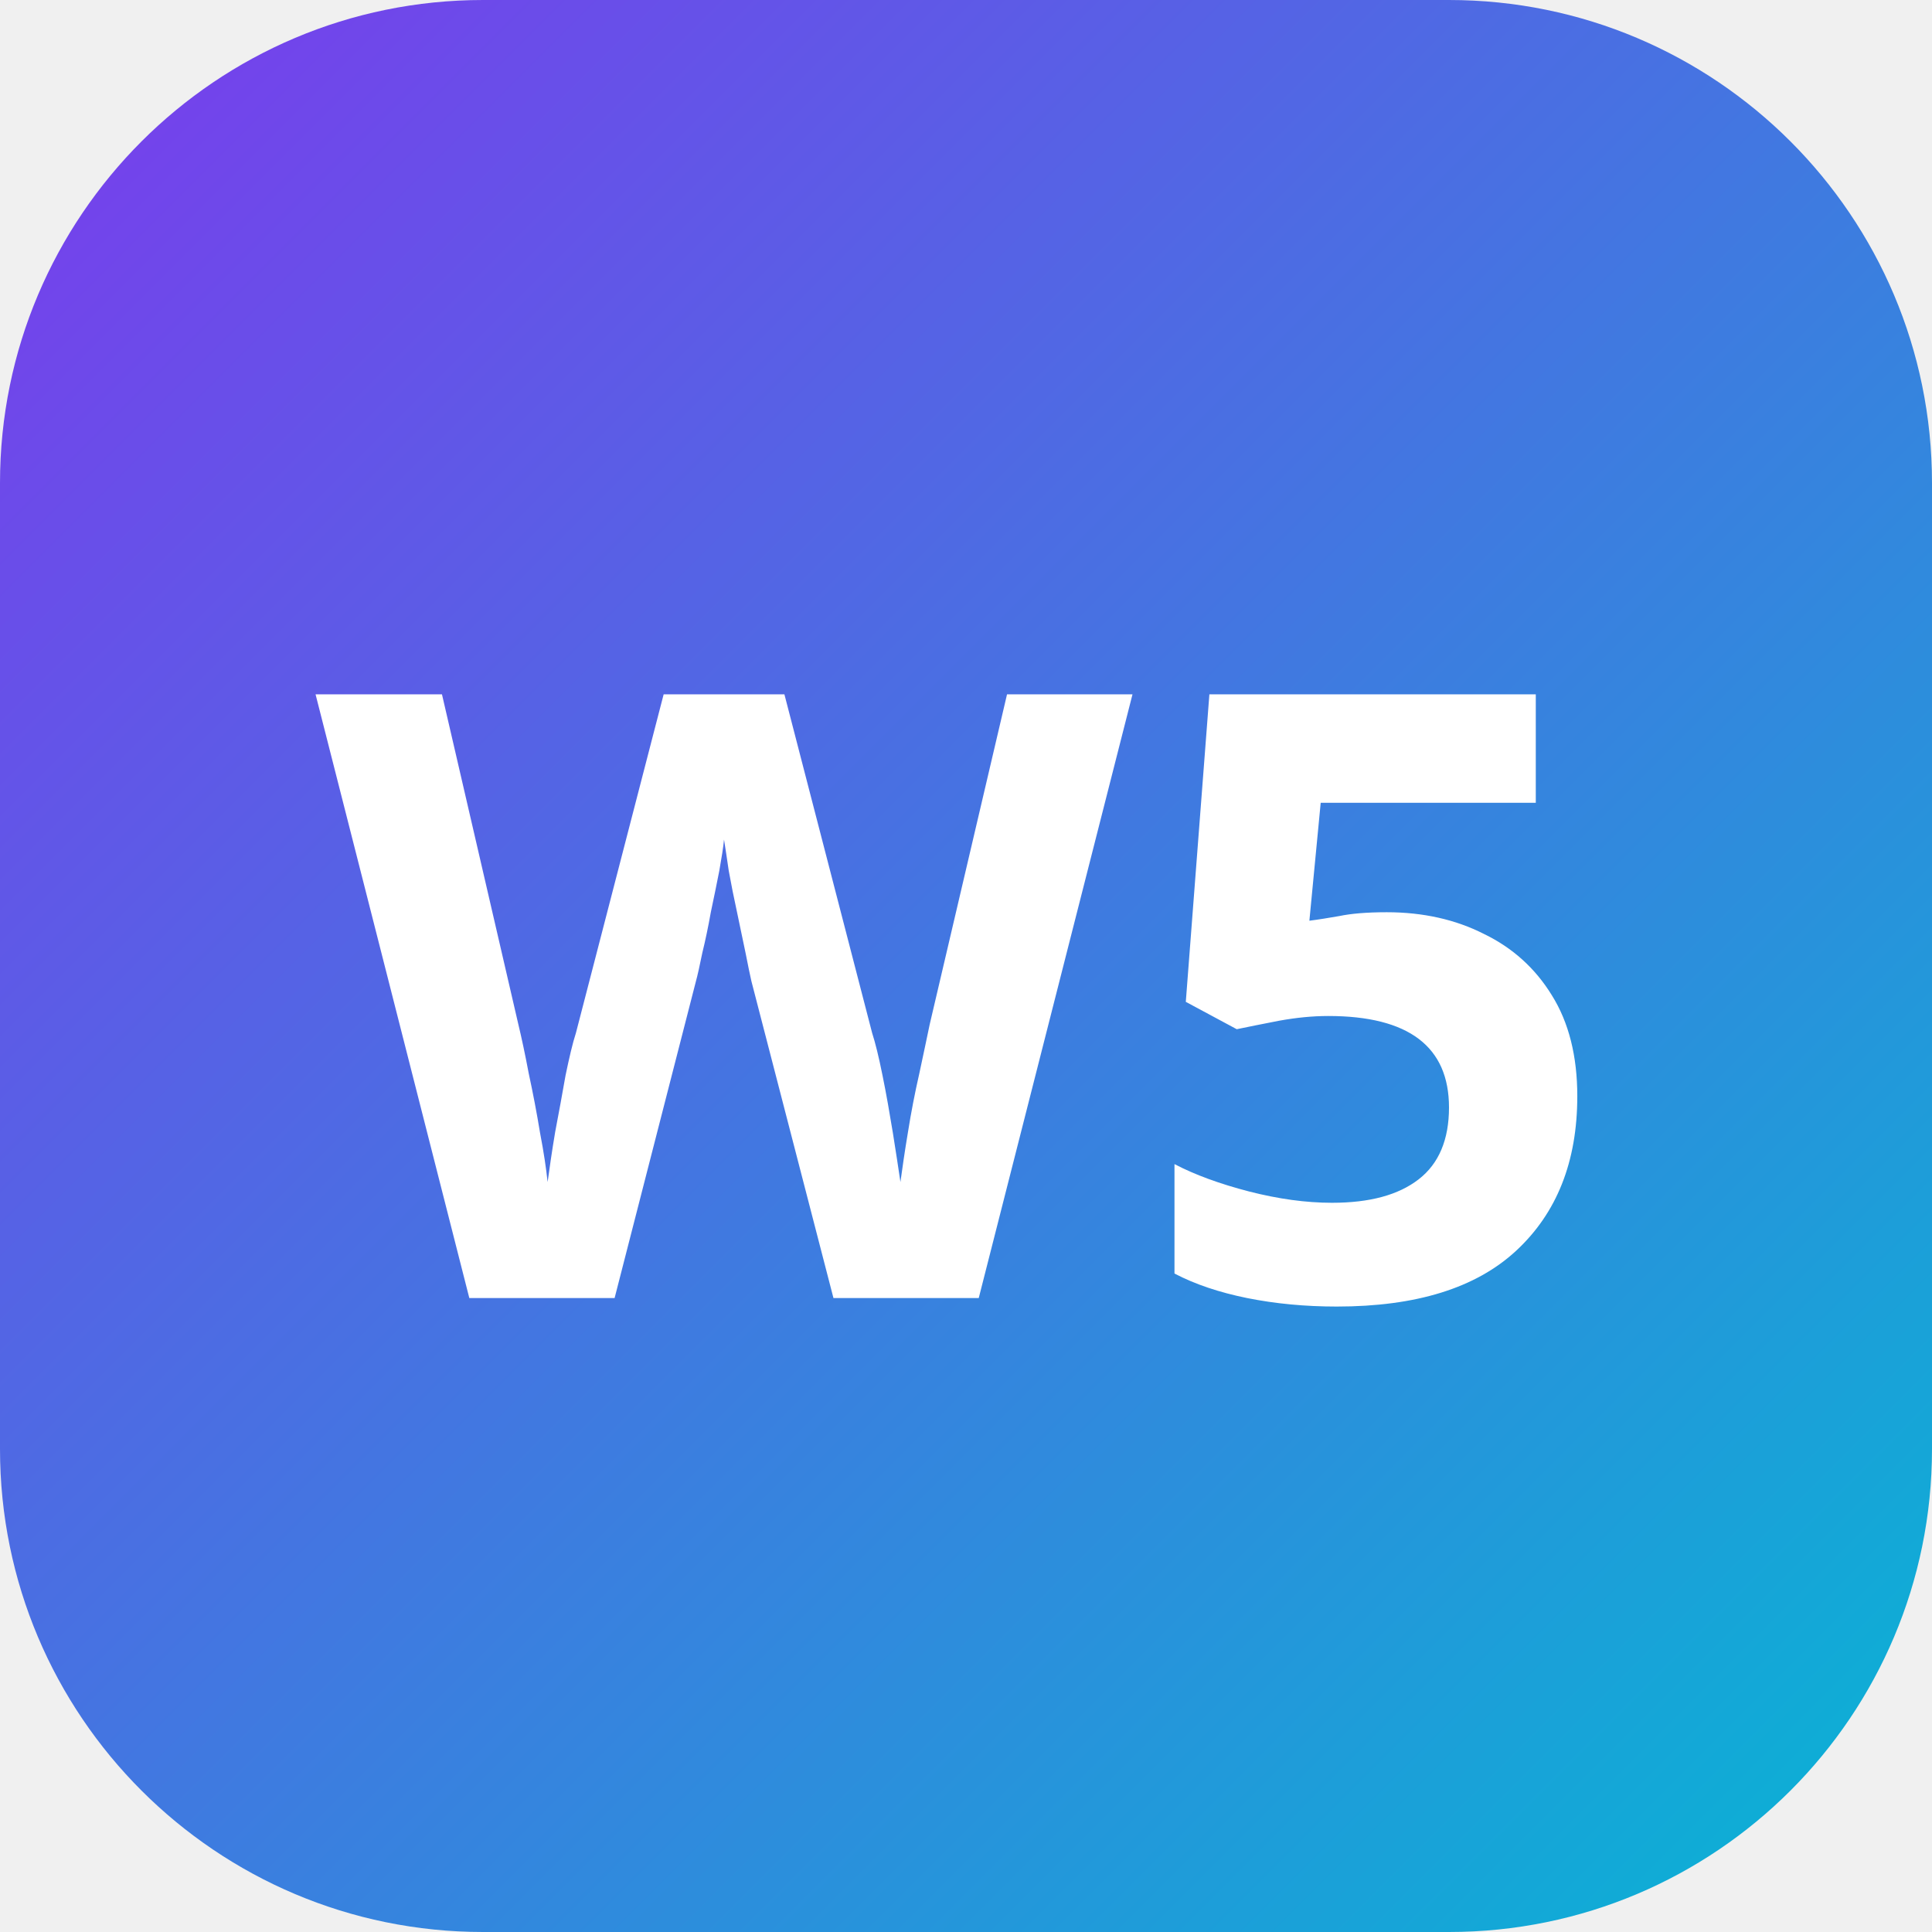
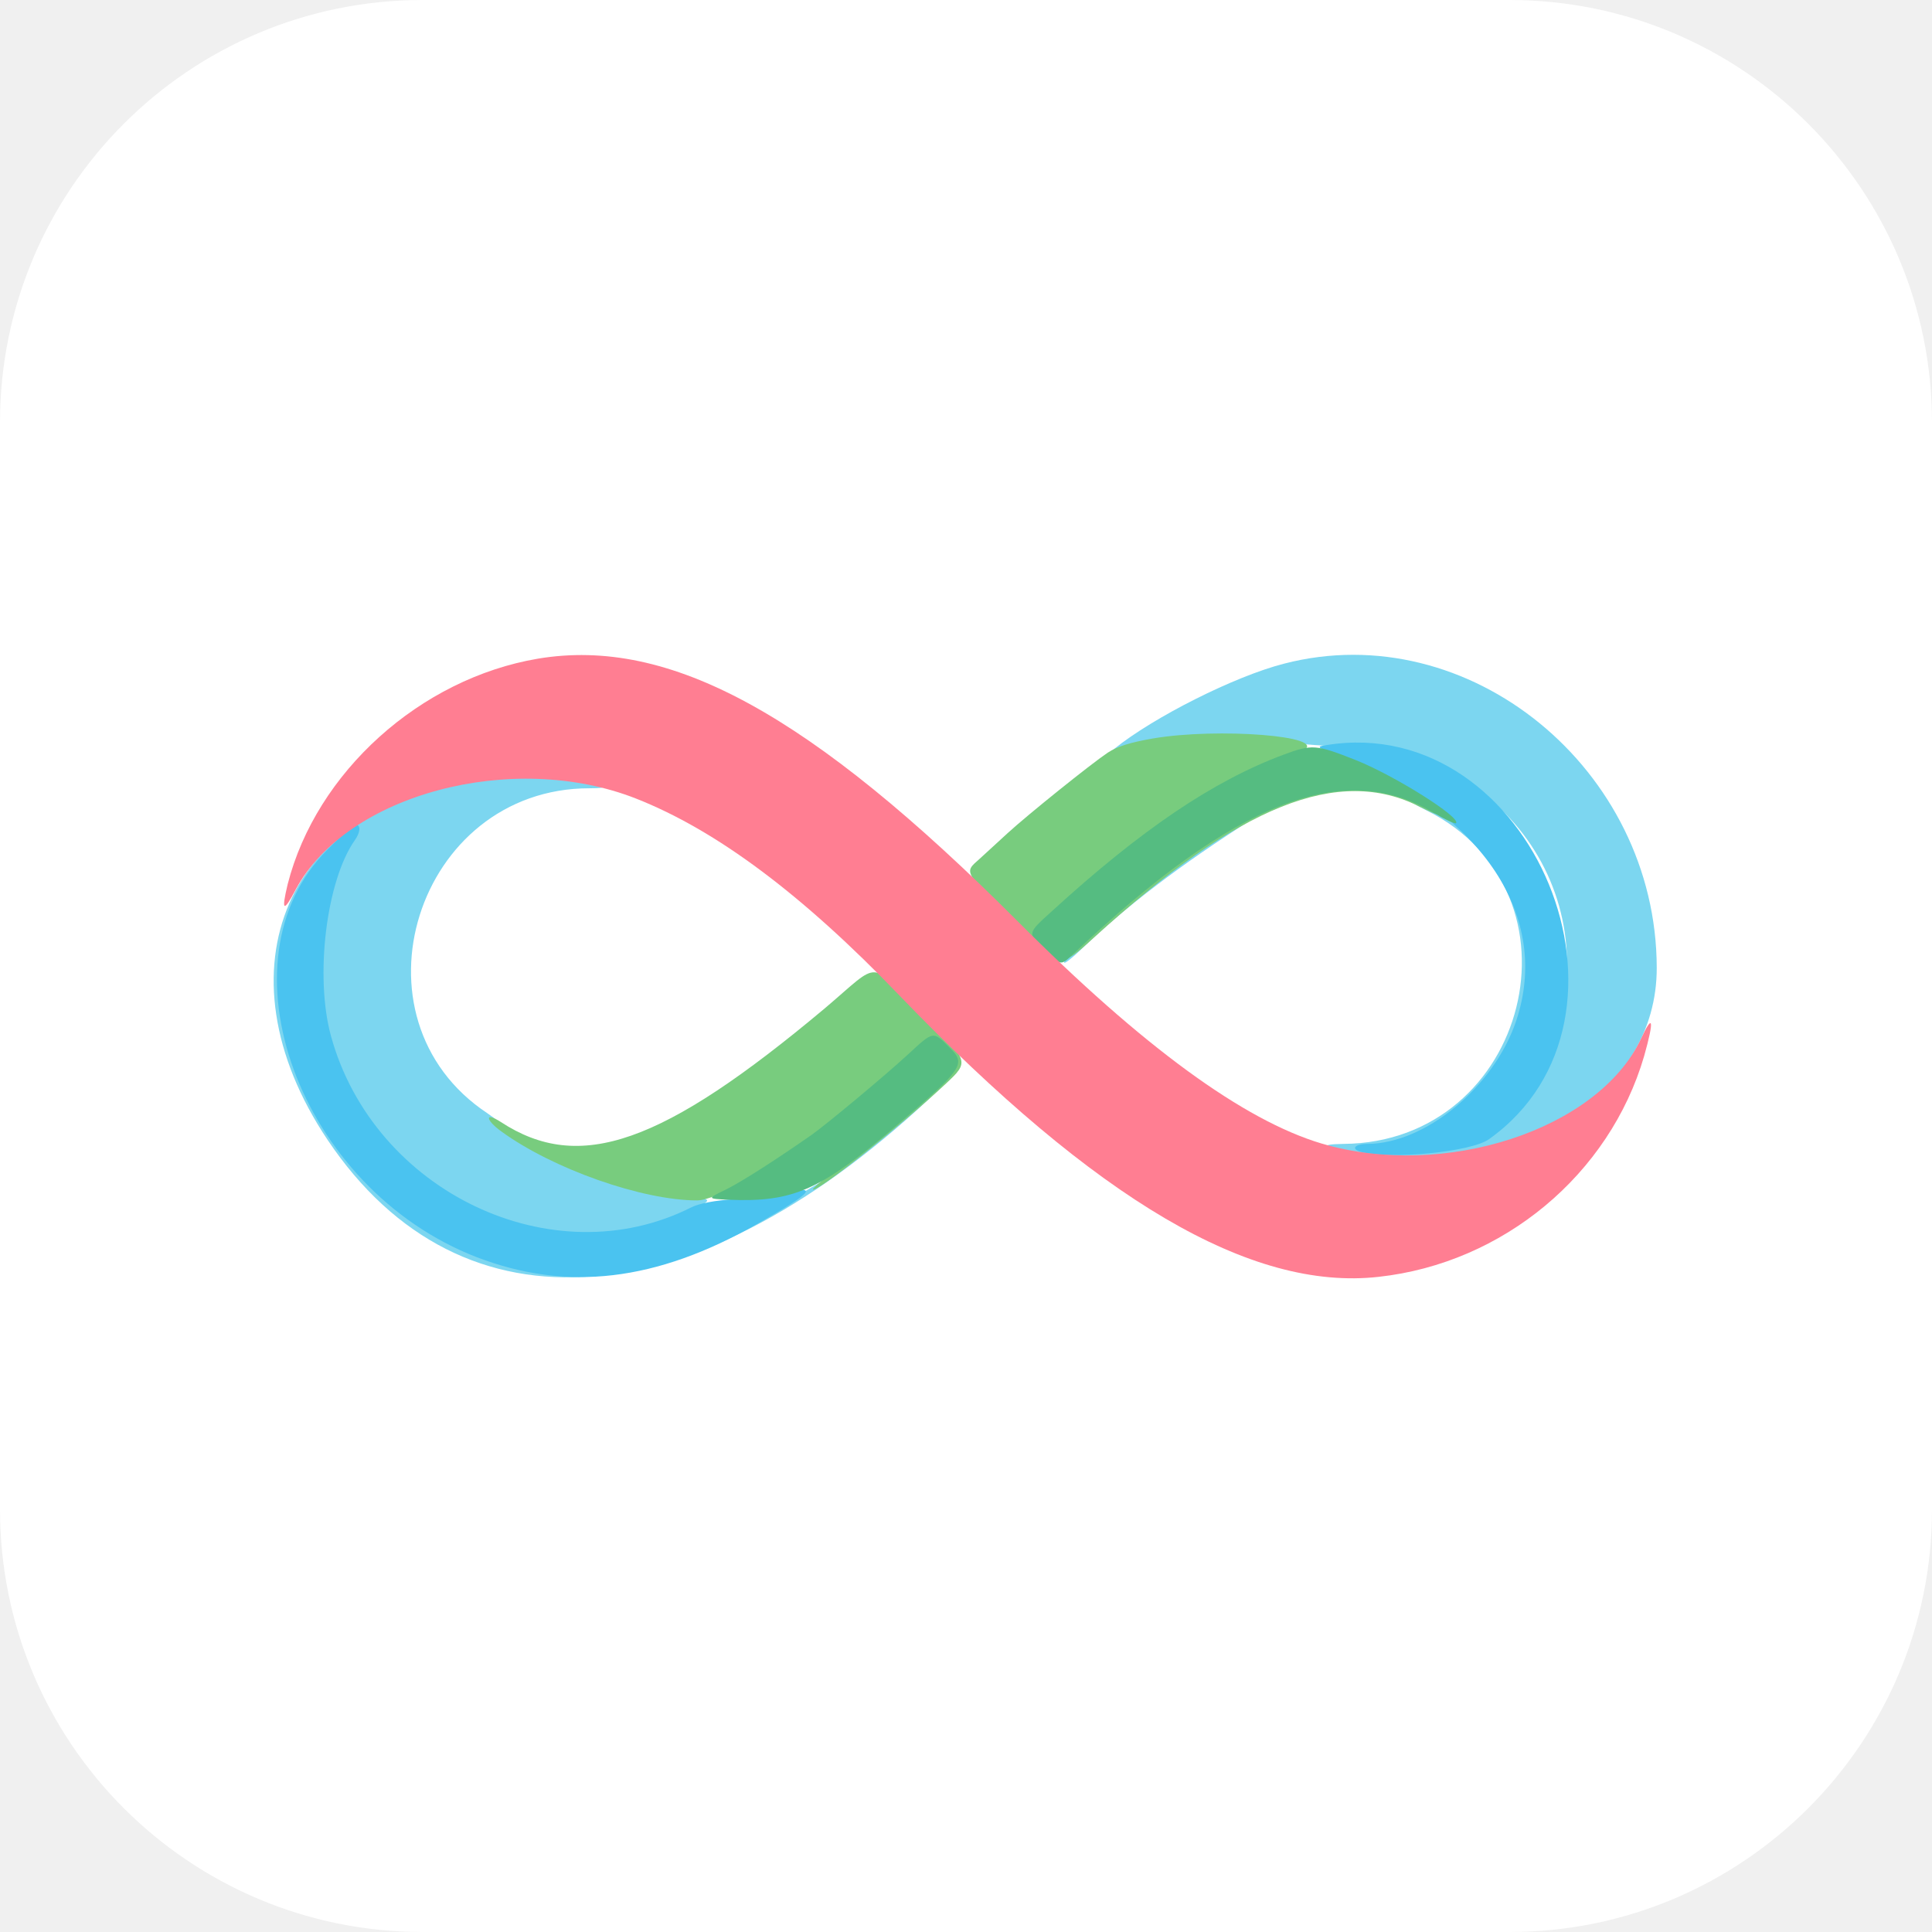
<svg xmlns="http://www.w3.org/2000/svg" viewBox="0 0 32 32">
-   <defs>
-     <linearGradient id="g" x1="0" y1="0" x2="1" y2="1">
-       <stop offset="0" stop-color="#7c3aed" />
-       <stop offset="1" stop-color="#06b6d4" />
-     </linearGradient>
-   </defs>
-   <rect width="32" height="32" rx="8" fill="url(#g)" />
-   <text x="16" y="21.5" font-family="sans-serif" font-size="14" font-weight="700" text-anchor="middle" fill="#fff">W5</text>
+   <rect width="32" height="32" rx="7" fill="#fff" />
+   <g transform="translate(2.817 2.817) scale(0.05505)">
+     <g transform="translate(0 480) scale(.1 -.1)" fill="#7cd6f0">
+       <path d="M3352 3315 c-149 -38 -393 -161 -512 -257 -25 -19 -25 -19 6 -4 85 41 317 57 464 31 52 -9 151 -18 220 -19 512 -9 823 -507 600 -962 -102 -209 -234 -281 -470 -258 -75 7 -75 7 -5 24 503 118 584 799 122 1017 -79 37 -76 26 4 -14 495 -247 307 -999 -251 -1003 -81 -1 -63 -13 43 -30 488 -78 901 179 900 560 -1 598 -565 1059 -1121 915z M945 2968 c-593 -64 -814 -574 -471 -1086 404 -602 1114 -543 1841 153 74 71 72 69 -30 -19 -153 -132 -293 -244 -336 -266 -19 -10 -64 -38 -99 -61 -339 -225 -670 -268 -980 -127 -487 220 -705 876 -393 1186 77 77 87 78 52 5 -307 -634 340 -1367 977 -1107 140 57 141 59 32 67 -120 10 -274 54 -391 113 -75 38 -160 94 -153 101 3 3 -15 19 -39 35 -432 286 -214 978 307 978 65 0 58 8 -19 20 -90 15 -208 18 -298 8z M3445 2933 c-33 -8 -166 -65 -162 -69 2 -2 26 6 53 18 27 12 76 30 109 39 53 15 53 25 0 12z M3174 2804 c-159 -100 -484 -360 -484 -388 0 -6 24 13 53 41 127 123 298 254 513 390 11 6 16 12 13 12 -3 1 -46 -24 -95 -55z" />
+     </g>
+     <g transform="translate(0 480) scale(.1 -.1)" fill="#4ac3f0">
+       <path d="M3480 3070 c-34 -5 -33 -6 50 -39 421 -169 625 -479 520 -791 -67 -199 -273 -369 -447 -370 -38 0 -52 -15 -20 -24 89 -24 332 0 385 38 512 364 132 1286 -488 1186z M474 2756 c-336 -336 -86 -1020 449 -1227 272 -104 540 -73 843 100 174 99 189 119 69 91 -22 -5 -83 -12 -135 -16 -61 -4 -108 -13 -132 -25 -416 -210 -955 46 -1084 516 -49 179 -14 467 72 589 17 24 18 46 3 46 -6 0 -45 -33 -85 -74z" />
+     </g>
+     <g transform="translate(0 480) scale(.1 -.1)" fill="#78cc7e">
+       <path d="M2958 3090 c-69 -12 -108 -24 -137 -43 -52 -35 -241 -187 -301 -242 -25 -23 -63 -58 -84 -77 -48 -43 -53 -34 120 -208 121 -123 121 -123 225 -28 438 398 735 517 980 392 53 -26 63 -29 54 -14 -19 31 -184 80 -271 80 -172 0 -492 -186 -783 -457 -82 -76 -82 -76 -109 -47 -62 66 -67 52 62 169 42 38 186 155 211 171 17 10 41 29 55 42 55 50 352 211 392 212 7 1 24 7 38 14 76 43 -257 69 -452 36z M1970 2278 c-489 -410 -738 -497 -975 -342 -48 31 -47 7 1 -28 155 -113 424 -208 590 -208 54 0 229 94 339 182 6 4 55 43 110 87 55 43 135 111 177 150 89 83 83 82 132 32 41 -42 -39 -129 -311 -335 -57 -43 -102 -81 -99 -83 11 -11 263 190 401 319 70 66 70 66 -70 207 -166 168 -122 165 -295 19z" />
+     </g>
+     <g transform="translate(0 480) scale(.1 -.1)" fill="#55bc81">
+       <path d="M3350 3041 c-212 -79 -429 -226 -697 -471 -75 -68 -75 -65 -18 -120 45 -44 45 -44 82 -9 487 461 815 588 1087 424 32 -19 62 -33 65 -30 16 17 -184 143 -302 190 -119 47 -131 48 -217 16z M2220 2139 c-67 -62 -246 -211 -290 -242 -109 -76 -209 -140 -257 -164 -58 -28 -58 -28 8 -31 194 -8 276 28 509 227 194 166 205 181 158 228 -53 54 -50 54 -128 -18z" />
+     </g>
+     <g transform="translate(0 480) scale(.1 -.1)" fill="#ff7e92">
+       <path d="M1107 3330 c-355 -60 -667 -342 -753 -678 -20 -83 -13 -87 25 -15 153 285 652 418 1023 272 241 -95 499 -287 793 -593 593 -616 1057 -889 1441 -846 375 41 695 308 799 664 31 110 27 131 -10 51 -129 -272 -590 -423 -960 -314 -235 70 -539 292 -915 669 -623 624 -1047 856 -1443 790z" />
+     </g>
+   </g>
</svg>
